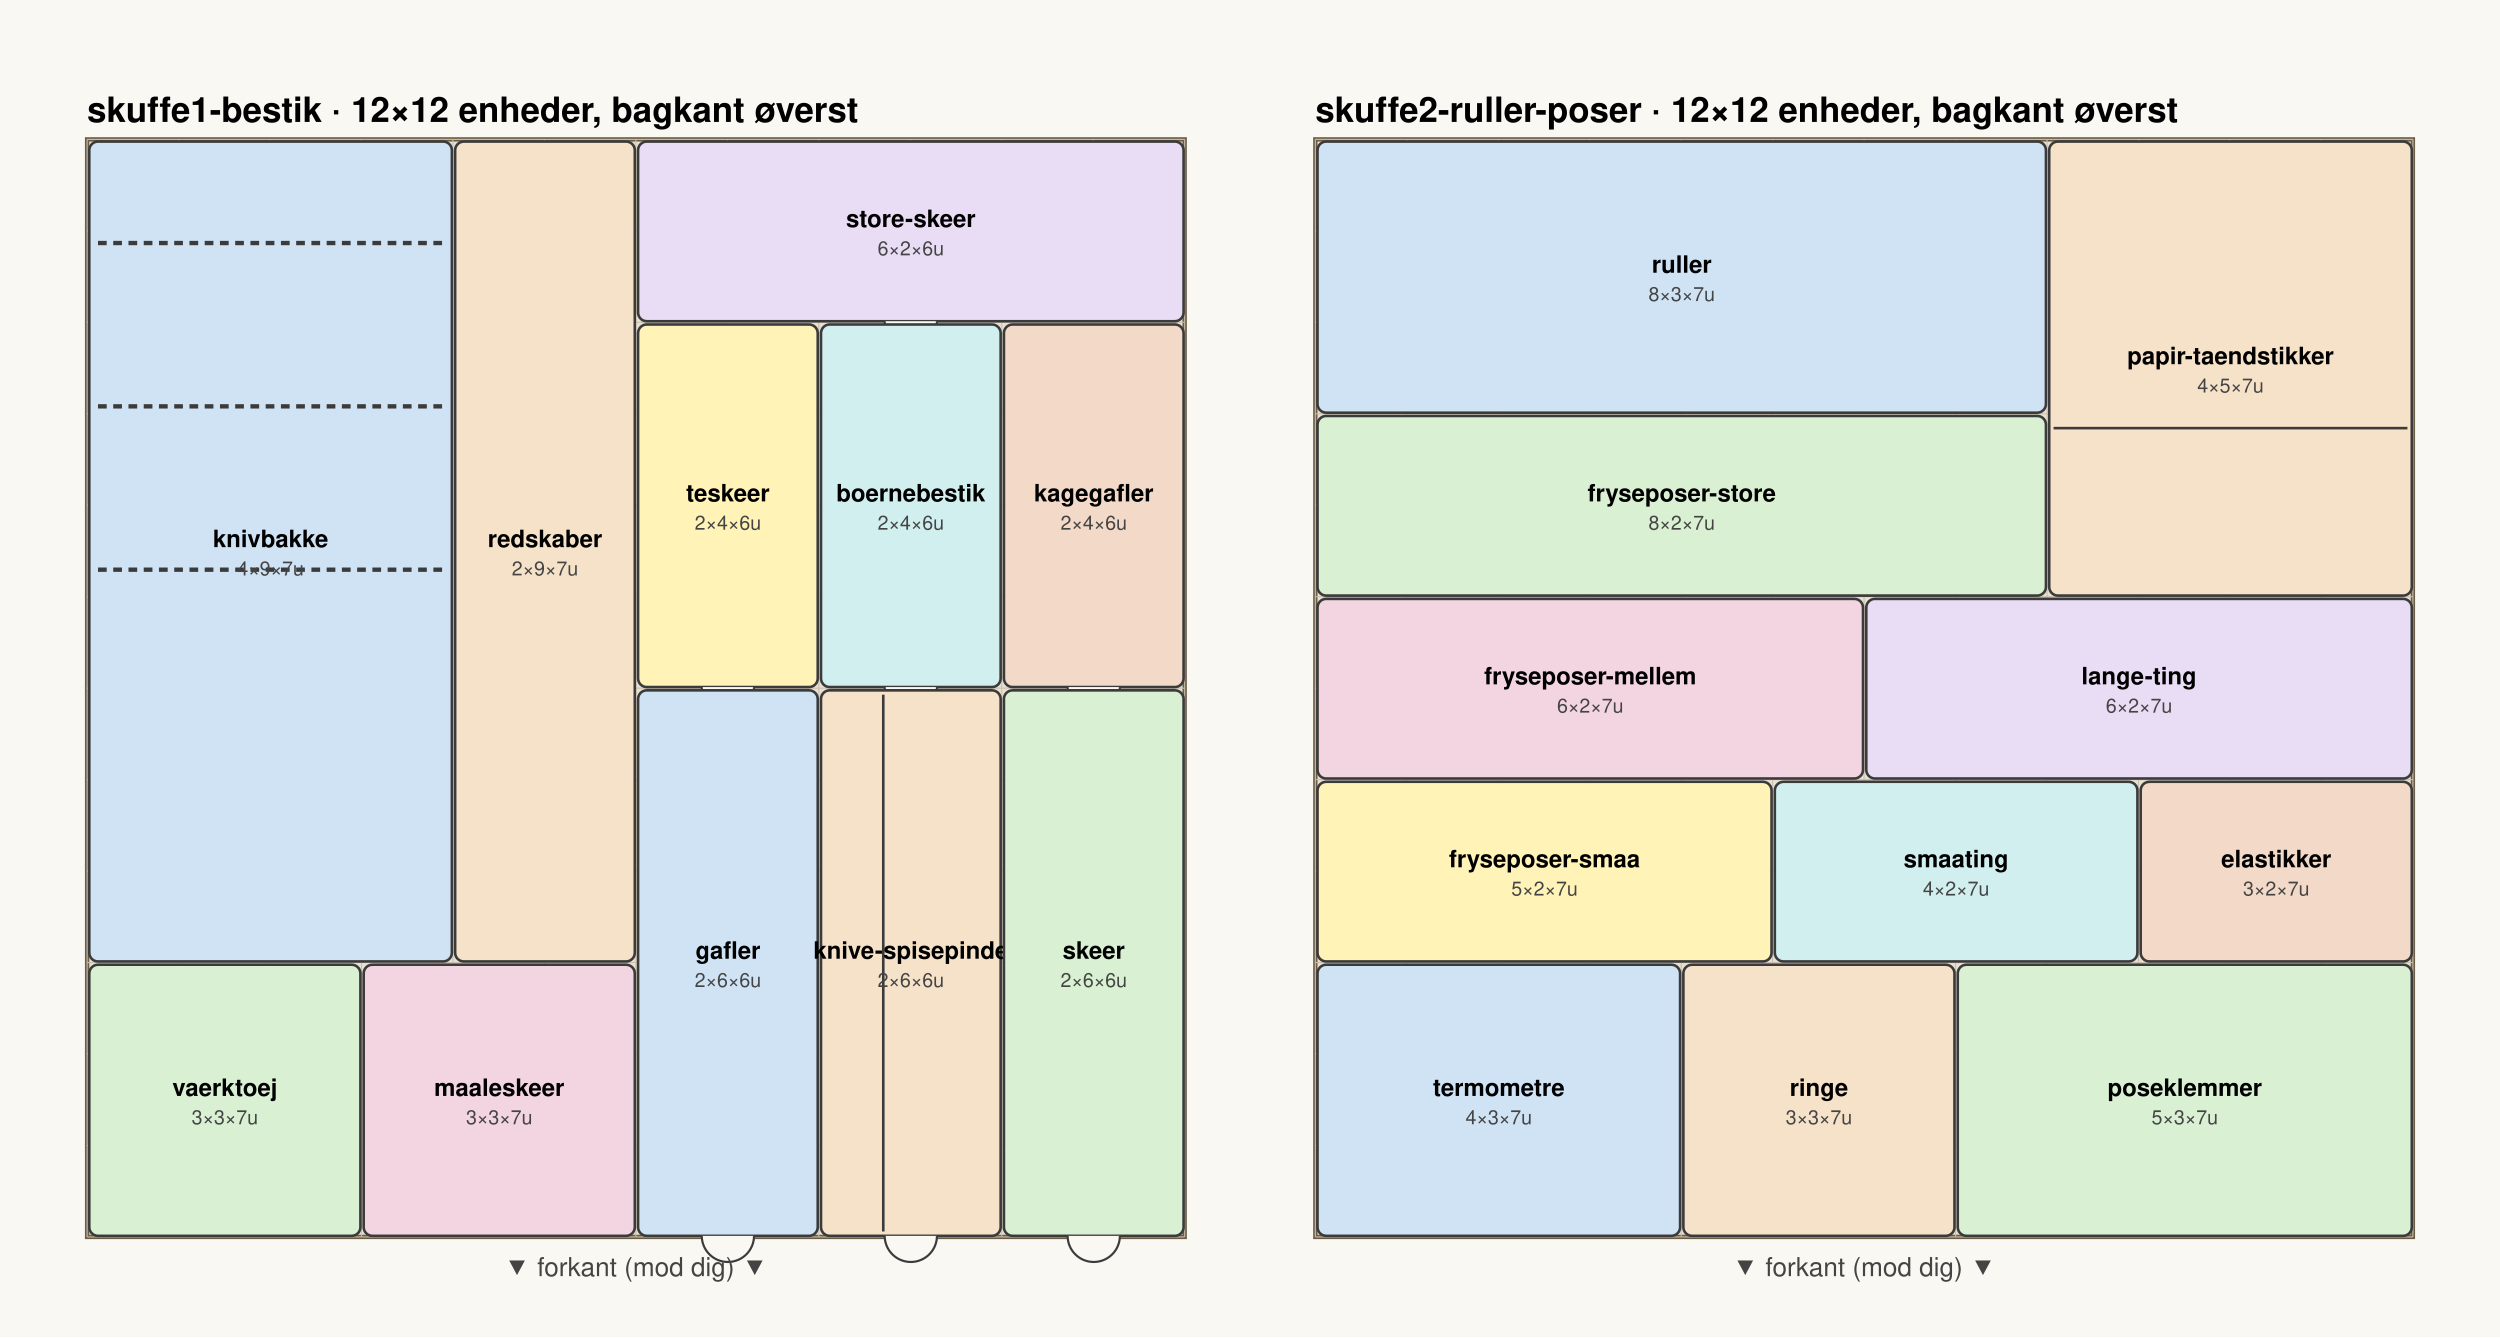
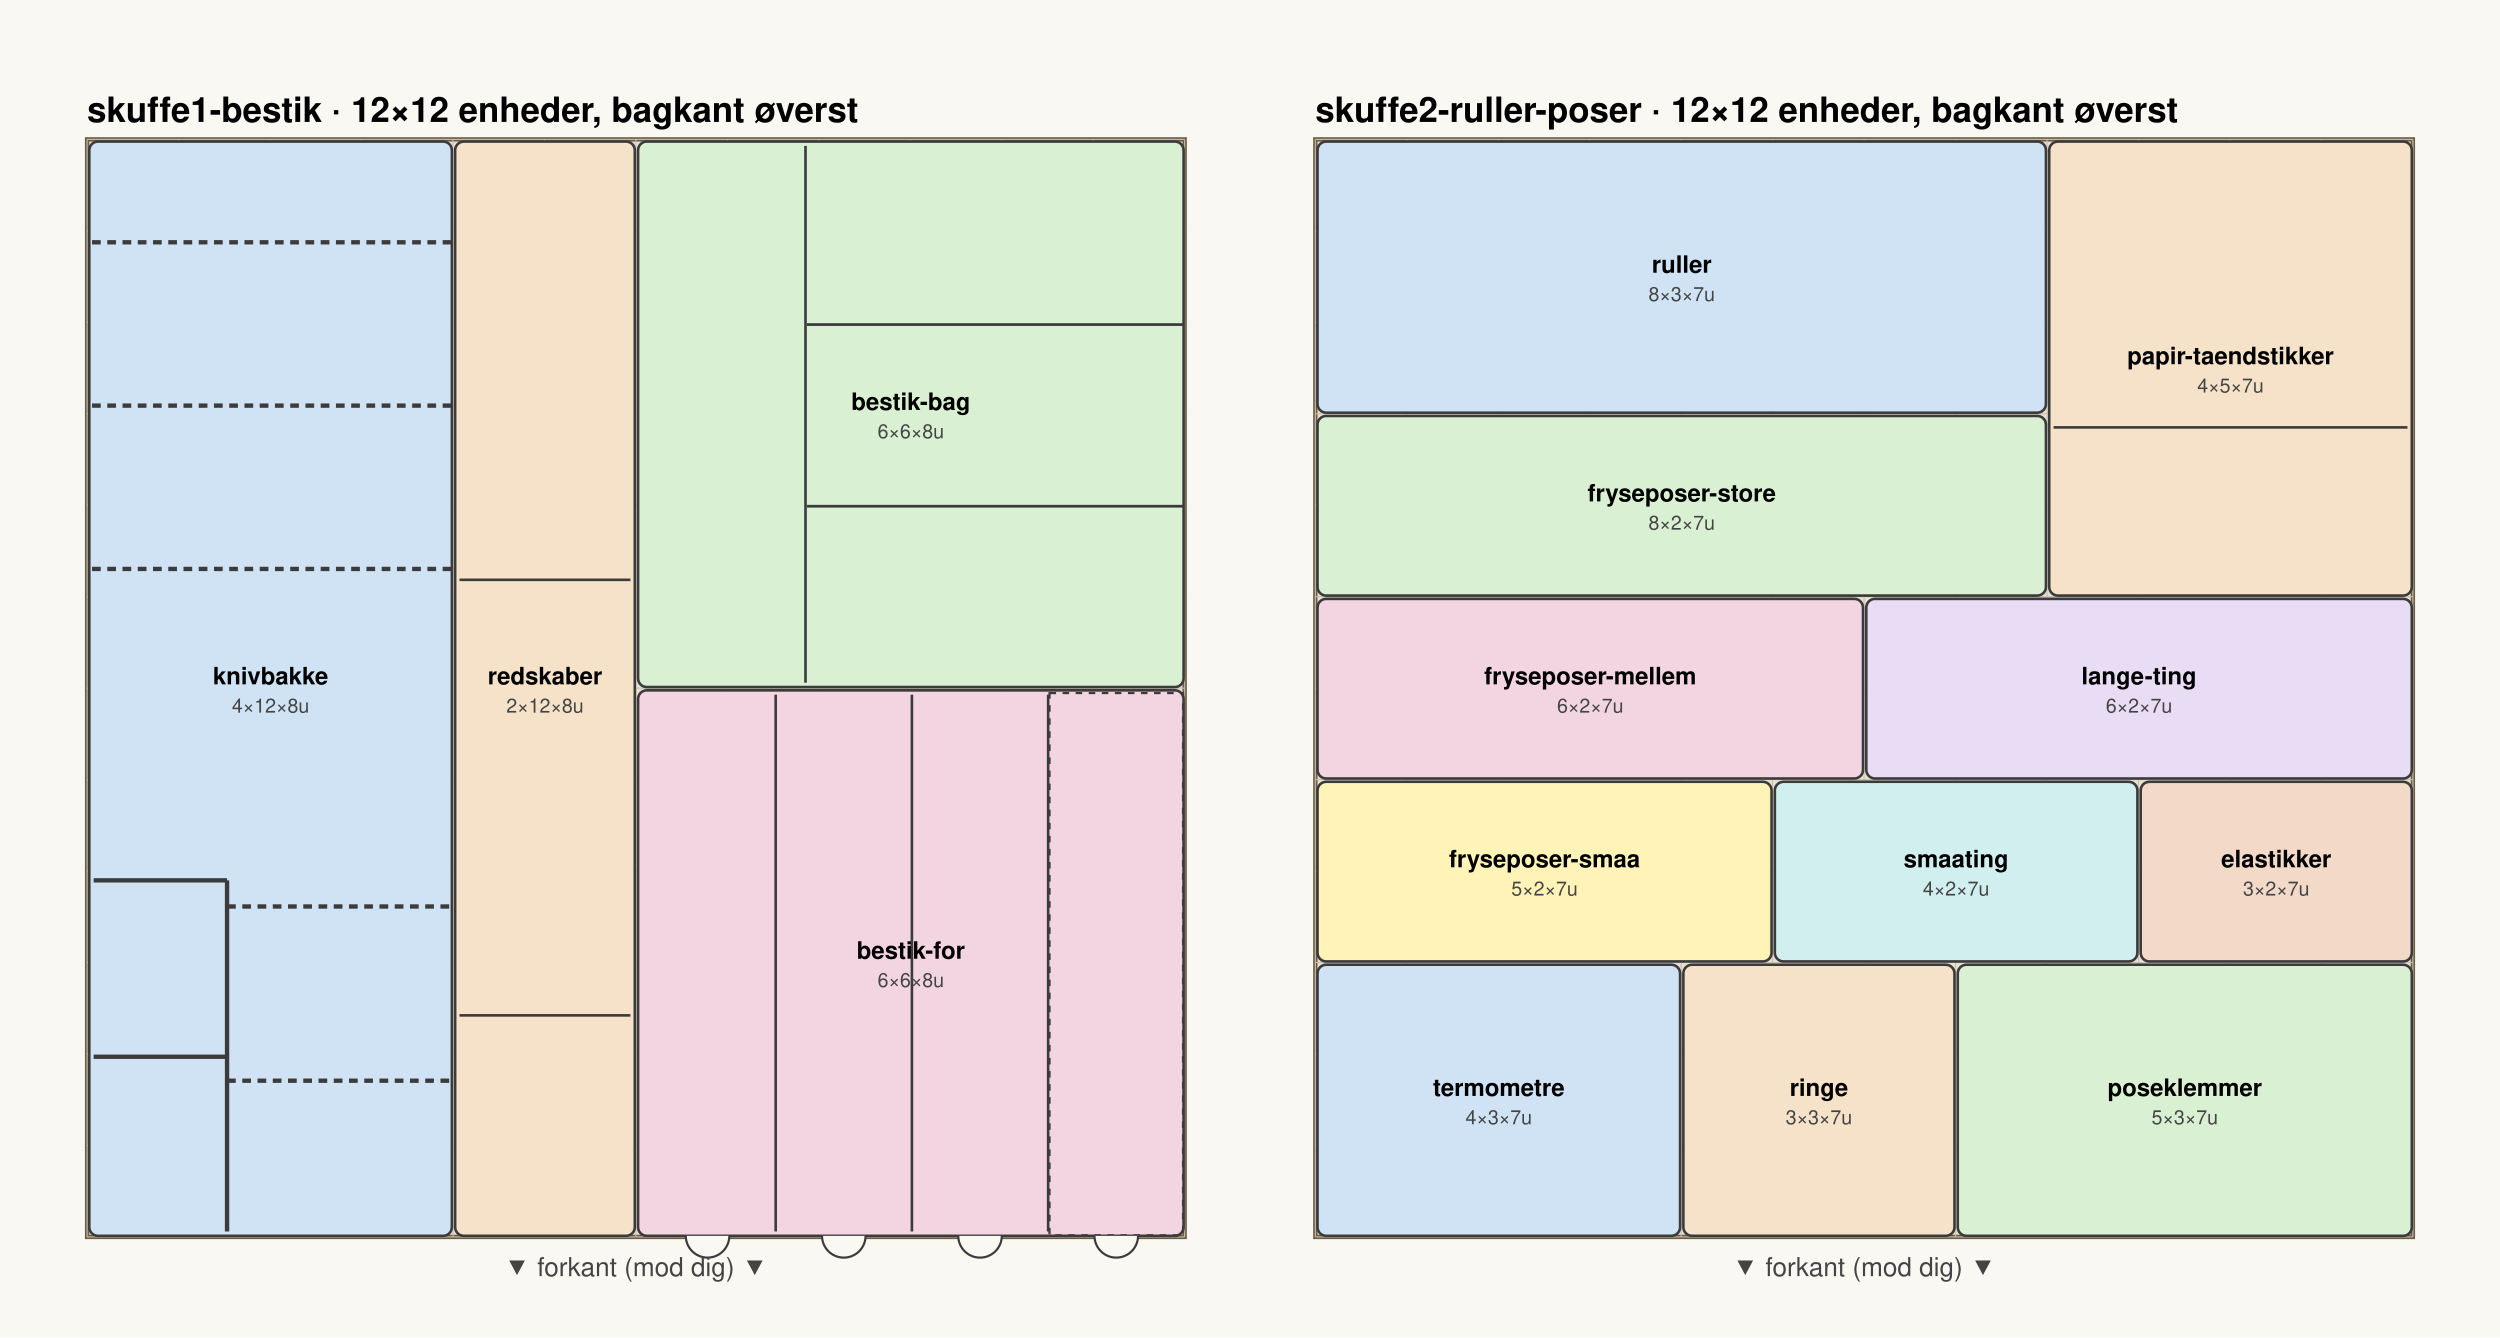
<svg xmlns="http://www.w3.org/2000/svg" width="1148.0" height="614.0" viewBox="0 0 1148.0 614.0" font-family="Helvetica, Arial, sans-serif">
  <rect width="100%" height="100%" fill="#faf8f3" />
  <text x="40.0" y="56" font-size="16" font-weight="bold">skuffe1-bestik  ·  12×12 enheder, bagkant øverst</text>
  <rect x="40.0" y="64" width="504.0" height="504.0" fill="#e8e1d3" stroke="#6b5d45" stroke-width="2" />
  <line x1="40.0" y1="64" x2="40.0" y2="568.0" stroke="#c9bfae" stroke-width="0.5" />
  <line x1="82.0" y1="64" x2="82.0" y2="568.0" stroke="#c9bfae" stroke-width="0.5" />
  <line x1="124.0" y1="64" x2="124.0" y2="568.0" stroke="#c9bfae" stroke-width="0.5" />
  <line x1="166.0" y1="64" x2="166.0" y2="568.0" stroke="#c9bfae" stroke-width="0.5" />
  <line x1="208.0" y1="64" x2="208.0" y2="568.0" stroke="#c9bfae" stroke-width="0.5" />
  <line x1="250.0" y1="64" x2="250.0" y2="568.0" stroke="#c9bfae" stroke-width="0.5" />
  <line x1="292.0" y1="64" x2="292.0" y2="568.0" stroke="#c9bfae" stroke-width="0.5" />
  <line x1="334.0" y1="64" x2="334.0" y2="568.0" stroke="#c9bfae" stroke-width="0.5" />
  <line x1="376.0" y1="64" x2="376.0" y2="568.0" stroke="#c9bfae" stroke-width="0.5" />
  <line x1="418.0" y1="64" x2="418.0" y2="568.0" stroke="#c9bfae" stroke-width="0.5" />
  <line x1="460.0" y1="64" x2="460.0" y2="568.0" stroke="#c9bfae" stroke-width="0.5" />
  <line x1="502.0" y1="64" x2="502.0" y2="568.0" stroke="#c9bfae" stroke-width="0.5" />
  <line x1="544.0" y1="64" x2="544.0" y2="568.0" stroke="#c9bfae" stroke-width="0.5" />
  <line x1="40.0" y1="64.0" x2="544.0" y2="64.0" stroke="#c9bfae" stroke-width="0.5" />
  <line x1="40.0" y1="106.0" x2="544.0" y2="106.0" stroke="#c9bfae" stroke-width="0.5" />
  <line x1="40.0" y1="148.0" x2="544.0" y2="148.0" stroke="#c9bfae" stroke-width="0.5" />
  <line x1="40.0" y1="190.0" x2="544.0" y2="190.0" stroke="#c9bfae" stroke-width="0.5" />
  <line x1="40.0" y1="232.0" x2="544.0" y2="232.0" stroke="#c9bfae" stroke-width="0.5" />
  <line x1="40.0" y1="274.0" x2="544.0" y2="274.0" stroke="#c9bfae" stroke-width="0.5" />
  <line x1="40.0" y1="316.0" x2="544.0" y2="316.0" stroke="#c9bfae" stroke-width="0.5" />
  <line x1="40.0" y1="358.0" x2="544.0" y2="358.0" stroke="#c9bfae" stroke-width="0.5" />
  <line x1="40.0" y1="400.0" x2="544.0" y2="400.0" stroke="#c9bfae" stroke-width="0.5" />
  <line x1="40.0" y1="442.0" x2="544.0" y2="442.0" stroke="#c9bfae" stroke-width="0.5" />
  <line x1="40.0" y1="484.0" x2="544.0" y2="484.0" stroke="#c9bfae" stroke-width="0.5" />
  <line x1="40.0" y1="526.0" x2="544.0" y2="526.0" stroke="#c9bfae" stroke-width="0.5" />
  <line x1="40.0" y1="568.0" x2="544.0" y2="568.0" stroke="#c9bfae" stroke-width="0.5" />
-   <rect x="41.0" y="65.0" width="166.5" height="376.5" rx="4" fill="#cfe3f5" stroke="#3b3b3b" stroke-width="1.2" />
-   <line x1="45.0" y1="111.6" x2="203.5" y2="111.6" stroke="#3b3b3b" stroke-width="2" stroke-dasharray="4 3" />
-   <line x1="45.0" y1="186.6" x2="203.5" y2="186.6" stroke="#3b3b3b" stroke-width="2" stroke-dasharray="4 3" />
-   <line x1="45.0" y1="261.6" x2="203.5" y2="261.6" stroke="#3b3b3b" stroke-width="2" stroke-dasharray="4 3" />
-   <text x="124.25" y="251.25" font-size="11" text-anchor="middle" font-weight="bold">knivbakke</text>
-   <text x="124.25" y="264.25" font-size="9" text-anchor="middle" fill="#444">4×9×7u</text>
-   <rect x="209.0" y="65.0" width="82.5" height="376.5" rx="4" fill="#f5e2c8" stroke="#3b3b3b" stroke-width="1.2" />
-   <text x="250.25" y="251.25" font-size="11" text-anchor="middle" font-weight="bold">redskaber</text>
-   <text x="250.25" y="264.25" font-size="9" text-anchor="middle" fill="#444">2×9×7u</text>
-   <rect x="41.0" y="443.0" width="124.5" height="124.5" rx="4" fill="#d9f0d3" stroke="#3b3b3b" stroke-width="1.2" />
-   <text x="103.25" y="503.25" font-size="11" text-anchor="middle" font-weight="bold">vaerktoej</text>
-   <text x="103.25" y="516.25" font-size="9" text-anchor="middle" fill="#444">3×3×7u</text>
-   <rect x="167.0" y="443.0" width="124.5" height="124.5" rx="4" fill="#f3d4e1" stroke="#3b3b3b" stroke-width="1.2" />
-   <text x="229.25" y="503.25" font-size="11" text-anchor="middle" font-weight="bold">maaleskeer</text>
-   <text x="229.25" y="516.25" font-size="9" text-anchor="middle" fill="#444">3×3×7u</text>
-   <rect x="293.0" y="65.0" width="250.5" height="82.5" rx="4" fill="#e9dcf5" stroke="#3b3b3b" stroke-width="1.2" />
-   <path d="M 406.25 147.5 a 12 12 0 0 0 24 0" fill="#faf8f3" stroke="#3b3b3b" stroke-width="1" />
-   <text x="418.25" y="104.25" font-size="11" text-anchor="middle" font-weight="bold">store-skeer</text>
-   <text x="418.25" y="117.25" font-size="9" text-anchor="middle" fill="#444">6×2×6u</text>
-   <rect x="293.0" y="149.0" width="82.5" height="166.5" rx="4" fill="#fff3b8" stroke="#3b3b3b" stroke-width="1.2" />
-   <path d="M 322.25 315.5 a 12 12 0 0 0 24 0" fill="#faf8f3" stroke="#3b3b3b" stroke-width="1" />
-   <text x="334.25" y="230.25" font-size="11" text-anchor="middle" font-weight="bold">teskeer</text>
-   <text x="334.25" y="243.25" font-size="9" text-anchor="middle" fill="#444">2×4×6u</text>
-   <rect x="377.0" y="149.0" width="82.5" height="166.5" rx="4" fill="#d2eff0" stroke="#3b3b3b" stroke-width="1.2" />
-   <path d="M 406.25 315.5 a 12 12 0 0 0 24 0" fill="#faf8f3" stroke="#3b3b3b" stroke-width="1" />
-   <text x="418.25" y="230.25" font-size="11" text-anchor="middle" font-weight="bold">boernebestik</text>
-   <text x="418.25" y="243.25" font-size="9" text-anchor="middle" fill="#444">2×4×6u</text>
-   <rect x="461.0" y="149.0" width="82.5" height="166.5" rx="4" fill="#f2d9c8" stroke="#3b3b3b" stroke-width="1.2" />
-   <path d="M 490.25 315.5 a 12 12 0 0 0 24 0" fill="#faf8f3" stroke="#3b3b3b" stroke-width="1" />
-   <text x="502.25" y="230.25" font-size="11" text-anchor="middle" font-weight="bold">kagegafler</text>
-   <text x="502.25" y="243.25" font-size="9" text-anchor="middle" fill="#444">2×4×6u</text>
-   <rect x="293.0" y="317.0" width="82.5" height="250.5" rx="4" fill="#cfe3f5" stroke="#3b3b3b" stroke-width="1.2" />
-   <path d="M 322.25 567.5 a 12 12 0 0 0 24 0" fill="#faf8f3" stroke="#3b3b3b" stroke-width="1" />
-   <text x="334.25" y="440.25" font-size="11" text-anchor="middle" font-weight="bold">gafler</text>
-   <text x="334.25" y="453.25" font-size="9" text-anchor="middle" fill="#444">2×6×6u</text>
-   <rect x="377.0" y="317.0" width="82.5" height="250.5" rx="4" fill="#f5e2c8" stroke="#3b3b3b" stroke-width="1.2" />
-   <line x1="405.6" y1="319.0" x2="405.6" y2="565.5" stroke="#3b3b3b" stroke-width="1.2" />
-   <path d="M 406.25 567.5 a 12 12 0 0 0 24 0" fill="#faf8f3" stroke="#3b3b3b" stroke-width="1" />
-   <text x="418.25" y="440.25" font-size="11" text-anchor="middle" font-weight="bold">knive-spisepinde</text>
-   <text x="418.25" y="453.25" font-size="9" text-anchor="middle" fill="#444">2×6×6u</text>
-   <rect x="461.0" y="317.0" width="82.5" height="250.5" rx="4" fill="#d9f0d3" stroke="#3b3b3b" stroke-width="1.2" />
-   <path d="M 490.25 567.5 a 12 12 0 0 0 24 0" fill="#faf8f3" stroke="#3b3b3b" stroke-width="1" />
-   <text x="502.25" y="440.25" font-size="11" text-anchor="middle" font-weight="bold">skeer</text>
-   <text x="502.25" y="453.25" font-size="9" text-anchor="middle" fill="#444">2×6×6u</text>
+   <rect x="41.0" y="65.0" width="166.5" height="502.5" rx="4" fill="#cfe3f5" stroke="#3b3b3b" stroke-width="1.2" />
+   <line x1="42.26" y1="111.26" x2="207.24" y2="111.26" stroke="#3b3b3b" stroke-width="2" stroke-dasharray="4 3" />
+   <line x1="42.26" y1="186.26" x2="207.24" y2="186.26" stroke="#3b3b3b" stroke-width="2" stroke-dasharray="4 3" />
+   <line x1="42.26" y1="261.26" x2="207.24" y2="261.26" stroke="#3b3b3b" stroke-width="2" stroke-dasharray="4 3" />
+   <line x1="104.26" y1="416.26" x2="207.24" y2="416.26" stroke="#3b3b3b" stroke-width="2" stroke-dasharray="4 3" />
+   <line x1="104.26" y1="496.26" x2="207.24" y2="496.26" stroke="#3b3b3b" stroke-width="2" stroke-dasharray="4 3" />
+   <line x1="104.26" y1="404.26" x2="104.26" y2="565.5" stroke="#3b3b3b" stroke-width="2" />
+   <line x1="43.0" y1="404.26" x2="104.26" y2="404.26" stroke="#3b3b3b" stroke-width="2" />
+   <line x1="43.0" y1="485.26" x2="104.26" y2="485.26" stroke="#3b3b3b" stroke-width="2" />
+   <text x="124.25" y="314.25" font-size="11" text-anchor="middle" font-weight="bold">knivbakke</text>
+   <text x="124.25" y="327.25" font-size="9" text-anchor="middle" fill="#444">4×12×8u</text>
+   <rect x="209.0" y="65.0" width="82.5" height="502.5" rx="4" fill="#f5e2c8" stroke="#3b3b3b" stroke-width="1.2" />
+   <line x1="211.0" y1="266.26" x2="289.5" y2="266.26" stroke="#3b3b3b" stroke-width="1.2" />
+   <line x1="211.0" y1="466.26" x2="289.5" y2="466.26" stroke="#3b3b3b" stroke-width="1.2" />
+   <text x="250.25" y="314.25" font-size="11" text-anchor="middle" font-weight="bold">redskaber</text>
+   <text x="250.25" y="327.25" font-size="9" text-anchor="middle" fill="#444">2×12×8u</text>
+   <rect x="293.0" y="65.0" width="250.5" height="250.5" rx="4" fill="#d9f0d3" stroke="#3b3b3b" stroke-width="1.2" />
+   <line x1="369.89" y1="67.0" x2="369.89" y2="313.5" stroke="#3b3b3b" stroke-width="1.2" />
+   <rect x="370.52" y="148.413" width="172.72" height="1.26" fill="#3b3b3b" />
+   <rect x="370.52" y="231.827" width="172.72" height="1.26" fill="#3b3b3b" />
+   <text x="418.25" y="188.25" font-size="11" text-anchor="middle" font-weight="bold">bestik-bag</text>
+   <text x="418.25" y="201.25" font-size="9" text-anchor="middle" fill="#444">6×6×8u</text>
+   <rect x="293.0" y="317.0" width="250.5" height="250.5" rx="4" fill="#f3d4e1" stroke="#3b3b3b" stroke-width="1.2" />
+   <line x1="356.19" y1="319.0" x2="356.19" y2="565.5" stroke="#3b3b3b" stroke-width="1.2" />
+   <line x1="418.75" y1="319.0" x2="418.75" y2="565.5" stroke="#3b3b3b" stroke-width="1.2" />
+   <line x1="481.31" y1="319.0" x2="481.31" y2="565.5" stroke="#3b3b3b" stroke-width="1.2" />
+   <rect x="481.94" y="318.26" width="61.3" height="248.98" fill="none" stroke="#3b3b3b" stroke-width="1" stroke-dasharray="3 3" />
+   <path d="M 314.91 567.5 a 10 10 0 0 0 20 0" fill="#faf8f3" stroke="#3b3b3b" stroke-width="1" />
+   <path d="M 377.47 567.5 a 10 10 0 0 0 20 0" fill="#faf8f3" stroke="#3b3b3b" stroke-width="1" />
+   <path d="M 440.03 567.5 a 10 10 0 0 0 20 0" fill="#faf8f3" stroke="#3b3b3b" stroke-width="1" />
+   <path d="M 502.59 567.5 a 10 10 0 0 0 20 0" fill="#faf8f3" stroke="#3b3b3b" stroke-width="1" />
+   <text x="418.25" y="440.25" font-size="11" text-anchor="middle" font-weight="bold">bestik-for</text>
+   <text x="418.25" y="453.25" font-size="9" text-anchor="middle" fill="#444">6×6×8u</text>
  <text x="292.0" y="586.0" font-size="12" text-anchor="middle" fill="#444">▼ forkant (mod dig) ▼</text>
  <text x="604.0" y="56" font-size="16" font-weight="bold">skuffe2-ruller-poser  ·  12×12 enheder, bagkant øverst</text>
  <rect x="604.0" y="64" width="504.0" height="504.0" fill="#e8e1d3" stroke="#6b5d45" stroke-width="2" />
  <line x1="604.0" y1="64" x2="604.0" y2="568.0" stroke="#c9bfae" stroke-width="0.5" />
  <line x1="646.0" y1="64" x2="646.0" y2="568.0" stroke="#c9bfae" stroke-width="0.5" />
  <line x1="688.0" y1="64" x2="688.0" y2="568.0" stroke="#c9bfae" stroke-width="0.5" />
  <line x1="730.0" y1="64" x2="730.0" y2="568.0" stroke="#c9bfae" stroke-width="0.5" />
  <line x1="772.0" y1="64" x2="772.0" y2="568.0" stroke="#c9bfae" stroke-width="0.5" />
  <line x1="814.0" y1="64" x2="814.0" y2="568.0" stroke="#c9bfae" stroke-width="0.5" />
  <line x1="856.0" y1="64" x2="856.0" y2="568.0" stroke="#c9bfae" stroke-width="0.5" />
  <line x1="898.0" y1="64" x2="898.0" y2="568.0" stroke="#c9bfae" stroke-width="0.5" />
  <line x1="940.0" y1="64" x2="940.0" y2="568.0" stroke="#c9bfae" stroke-width="0.5" />
  <line x1="982.0" y1="64" x2="982.0" y2="568.0" stroke="#c9bfae" stroke-width="0.5" />
  <line x1="1024.0" y1="64" x2="1024.0" y2="568.0" stroke="#c9bfae" stroke-width="0.5" />
  <line x1="1066.0" y1="64" x2="1066.0" y2="568.0" stroke="#c9bfae" stroke-width="0.5" />
  <line x1="1108.0" y1="64" x2="1108.0" y2="568.0" stroke="#c9bfae" stroke-width="0.5" />
  <line x1="604.0" y1="64.0" x2="1108.0" y2="64.0" stroke="#c9bfae" stroke-width="0.5" />
  <line x1="604.0" y1="106.0" x2="1108.0" y2="106.0" stroke="#c9bfae" stroke-width="0.5" />
  <line x1="604.0" y1="148.0" x2="1108.0" y2="148.0" stroke="#c9bfae" stroke-width="0.5" />
  <line x1="604.0" y1="190.0" x2="1108.0" y2="190.0" stroke="#c9bfae" stroke-width="0.5" />
  <line x1="604.0" y1="232.0" x2="1108.0" y2="232.0" stroke="#c9bfae" stroke-width="0.5" />
  <line x1="604.0" y1="274.0" x2="1108.0" y2="274.0" stroke="#c9bfae" stroke-width="0.5" />
  <line x1="604.0" y1="316.0" x2="1108.0" y2="316.0" stroke="#c9bfae" stroke-width="0.5" />
  <line x1="604.0" y1="358.0" x2="1108.0" y2="358.0" stroke="#c9bfae" stroke-width="0.5" />
  <line x1="604.0" y1="400.0" x2="1108.0" y2="400.0" stroke="#c9bfae" stroke-width="0.5" />
  <line x1="604.0" y1="442.0" x2="1108.0" y2="442.0" stroke="#c9bfae" stroke-width="0.5" />
  <line x1="604.0" y1="484.0" x2="1108.0" y2="484.0" stroke="#c9bfae" stroke-width="0.5" />
  <line x1="604.0" y1="526.0" x2="1108.0" y2="526.0" stroke="#c9bfae" stroke-width="0.5" />
  <line x1="604.0" y1="568.0" x2="1108.0" y2="568.0" stroke="#c9bfae" stroke-width="0.5" />
  <rect x="605.0" y="65.0" width="334.5" height="124.5" rx="4" fill="#cfe3f5" stroke="#3b3b3b" stroke-width="1.2" />
  <text x="772.25" y="125.25" font-size="11" text-anchor="middle" font-weight="bold">ruller</text>
  <text x="772.25" y="138.25" font-size="9" text-anchor="middle" fill="#444">8×3×7u</text>
  <rect x="941.0" y="65.0" width="166.5" height="208.5" rx="4" fill="#f5e2c8" stroke="#3b3b3b" stroke-width="1.2" />
-   <line x1="943.0" y1="196.6" x2="1105.5" y2="196.6" stroke="#3b3b3b" stroke-width="1.2" />
+   <line x1="943.0" y1="196.26" x2="1105.5" y2="196.26" stroke="#3b3b3b" stroke-width="1.2" />
  <text x="1024.25" y="167.25" font-size="11" text-anchor="middle" font-weight="bold">papir-taendstikker</text>
  <text x="1024.25" y="180.25" font-size="9" text-anchor="middle" fill="#444">4×5×7u</text>
  <rect x="605.0" y="191.0" width="334.5" height="82.5" rx="4" fill="#d9f0d3" stroke="#3b3b3b" stroke-width="1.2" />
  <text x="772.25" y="230.25" font-size="11" text-anchor="middle" font-weight="bold">fryseposer-store</text>
  <text x="772.25" y="243.25" font-size="9" text-anchor="middle" fill="#444">8×2×7u</text>
  <rect x="605.0" y="275.0" width="250.5" height="82.5" rx="4" fill="#f3d4e1" stroke="#3b3b3b" stroke-width="1.2" />
  <text x="730.25" y="314.25" font-size="11" text-anchor="middle" font-weight="bold">fryseposer-mellem</text>
  <text x="730.25" y="327.25" font-size="9" text-anchor="middle" fill="#444">6×2×7u</text>
  <rect x="857.0" y="275.0" width="250.5" height="82.5" rx="4" fill="#e9dcf5" stroke="#3b3b3b" stroke-width="1.2" />
  <text x="982.25" y="314.25" font-size="11" text-anchor="middle" font-weight="bold">lange-ting</text>
  <text x="982.25" y="327.25" font-size="9" text-anchor="middle" fill="#444">6×2×7u</text>
  <rect x="605.0" y="359.0" width="208.5" height="82.5" rx="4" fill="#fff3b8" stroke="#3b3b3b" stroke-width="1.2" />
  <text x="709.25" y="398.25" font-size="11" text-anchor="middle" font-weight="bold">fryseposer-smaa</text>
  <text x="709.25" y="411.25" font-size="9" text-anchor="middle" fill="#444">5×2×7u</text>
  <rect x="815.0" y="359.0" width="166.5" height="82.5" rx="4" fill="#d2eff0" stroke="#3b3b3b" stroke-width="1.2" />
  <text x="898.25" y="398.25" font-size="11" text-anchor="middle" font-weight="bold">smaating</text>
  <text x="898.25" y="411.25" font-size="9" text-anchor="middle" fill="#444">4×2×7u</text>
  <rect x="983.0" y="359.0" width="124.5" height="82.5" rx="4" fill="#f2d9c8" stroke="#3b3b3b" stroke-width="1.2" />
  <text x="1045.25" y="398.25" font-size="11" text-anchor="middle" font-weight="bold">elastikker</text>
  <text x="1045.25" y="411.25" font-size="9" text-anchor="middle" fill="#444">3×2×7u</text>
  <rect x="605.0" y="443.0" width="166.5" height="124.5" rx="4" fill="#cfe3f5" stroke="#3b3b3b" stroke-width="1.2" />
  <text x="688.25" y="503.25" font-size="11" text-anchor="middle" font-weight="bold">termometre</text>
  <text x="688.25" y="516.25" font-size="9" text-anchor="middle" fill="#444">4×3×7u</text>
  <rect x="773.0" y="443.0" width="124.5" height="124.5" rx="4" fill="#f5e2c8" stroke="#3b3b3b" stroke-width="1.2" />
  <text x="835.25" y="503.25" font-size="11" text-anchor="middle" font-weight="bold">ringe</text>
  <text x="835.25" y="516.25" font-size="9" text-anchor="middle" fill="#444">3×3×7u</text>
  <rect x="899.0" y="443.0" width="208.5" height="124.5" rx="4" fill="#d9f0d3" stroke="#3b3b3b" stroke-width="1.2" />
  <text x="1003.25" y="503.25" font-size="11" text-anchor="middle" font-weight="bold">poseklemmer</text>
  <text x="1003.25" y="516.25" font-size="9" text-anchor="middle" fill="#444">5×3×7u</text>
  <text x="856.0" y="586.0" font-size="12" text-anchor="middle" fill="#444">▼ forkant (mod dig) ▼</text>
</svg>
